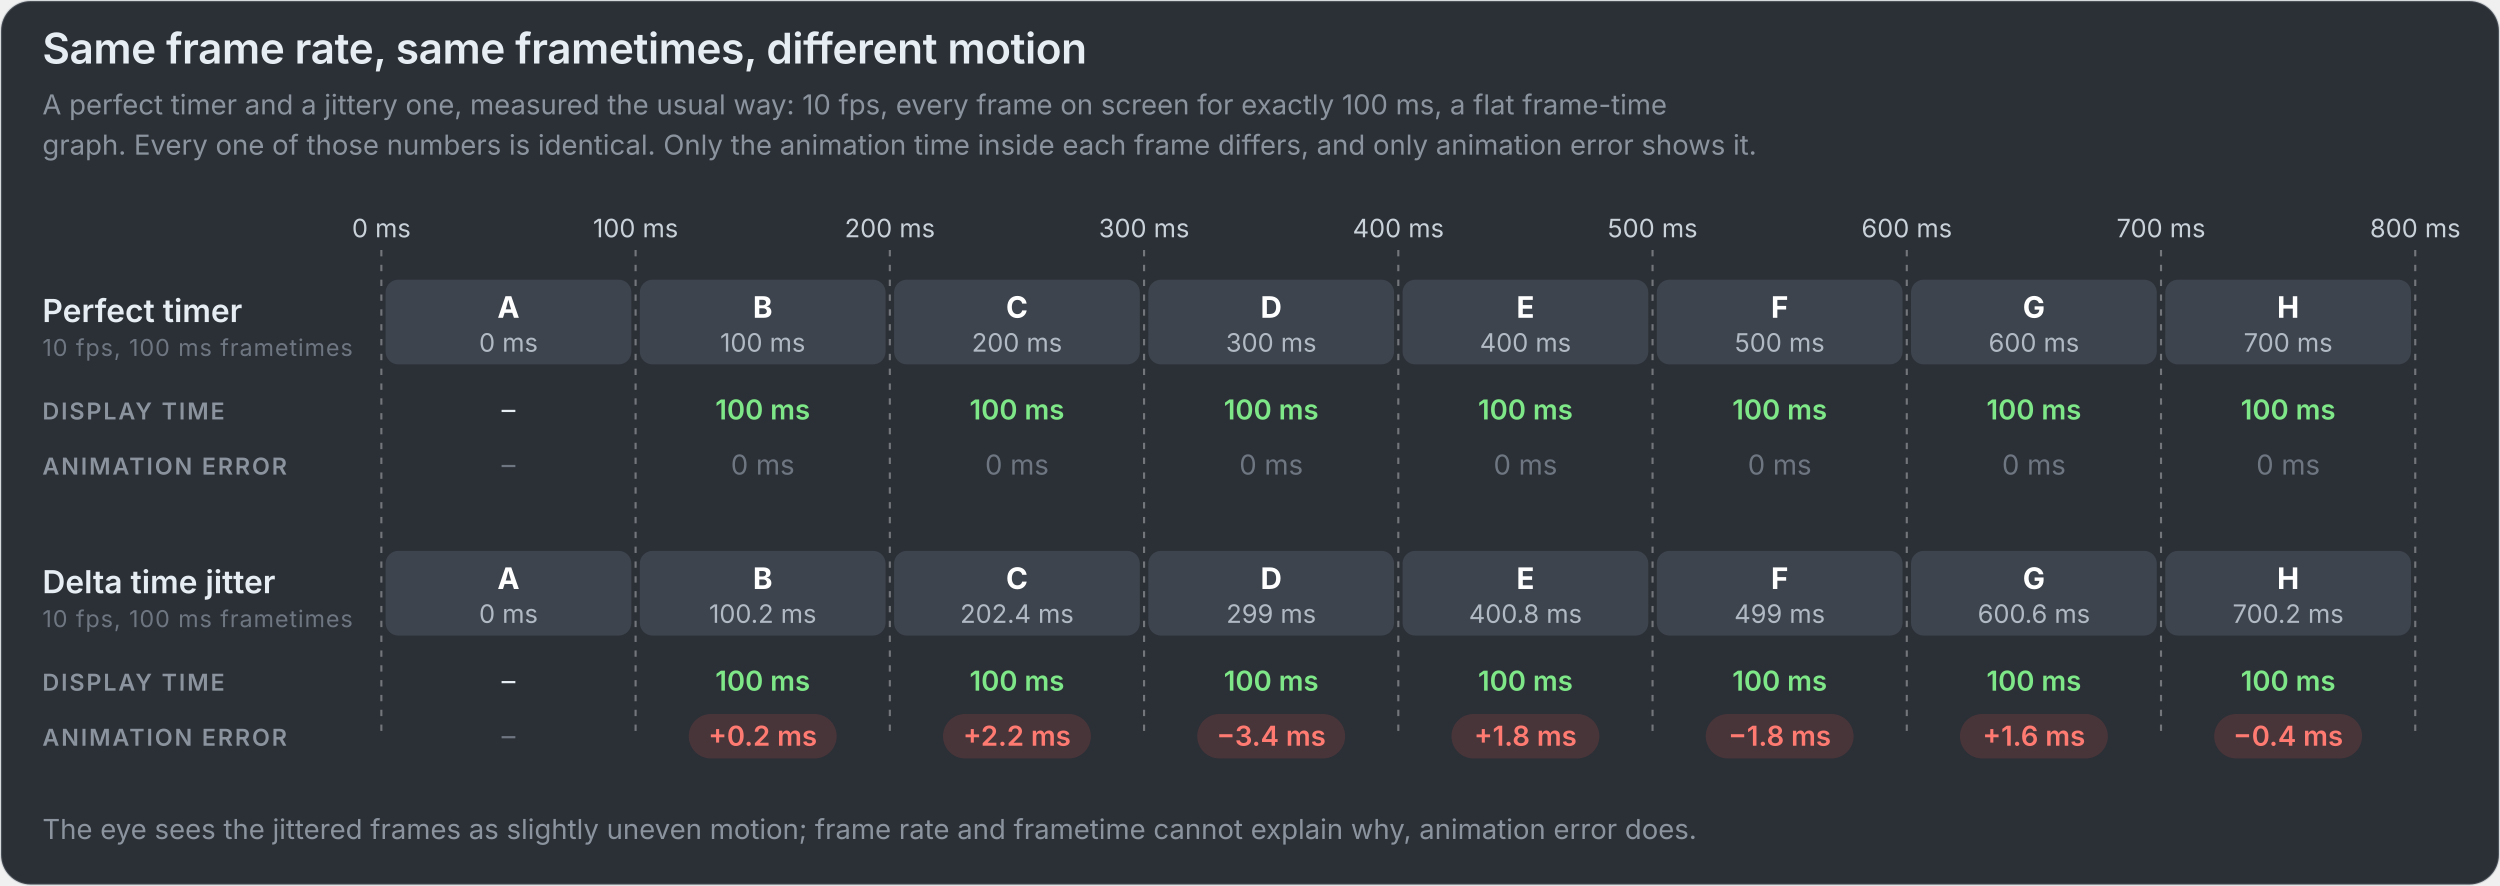
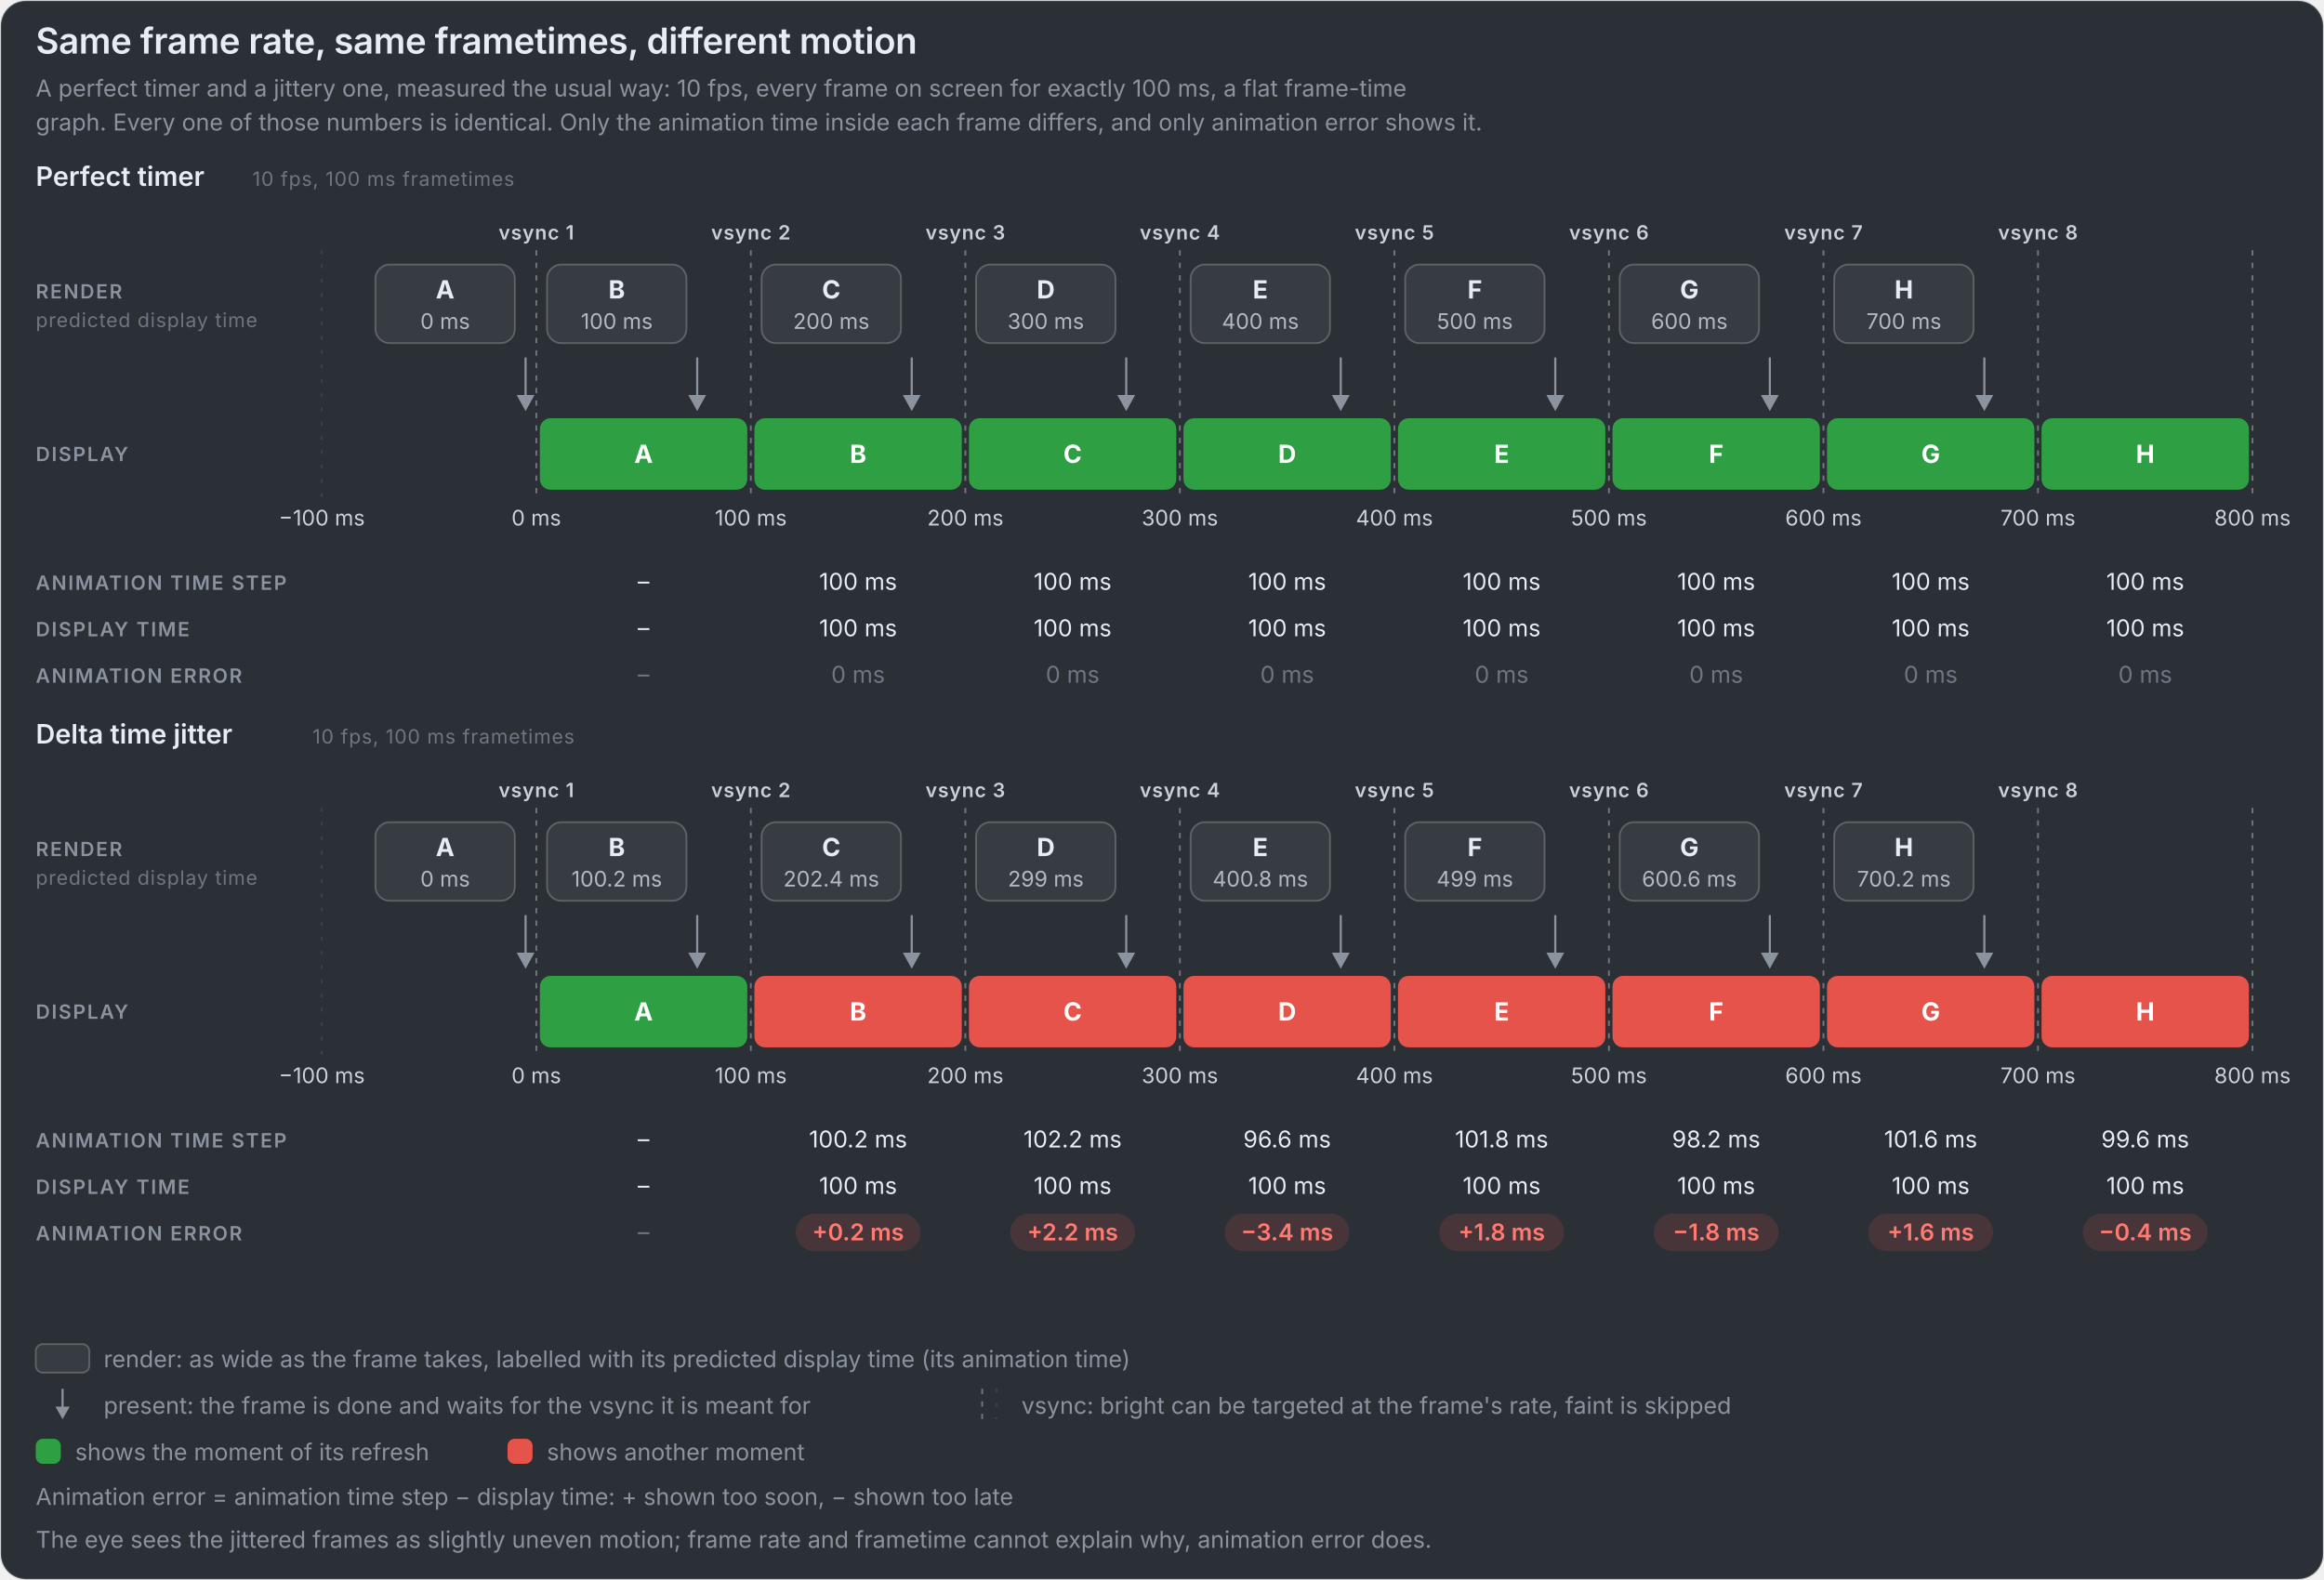
- <svg xmlns="http://www.w3.org/2000/svg" width="1180" height="418" viewBox="0 0 1180 418" role="img" aria-label="Same frame rate, same frametimes, different motion">
+ <svg xmlns="http://www.w3.org/2000/svg" width="1300" height="884" viewBox="0 0 1300 884" role="img" aria-label="Same frame rate, same frametimes, different motion">
  <style>
  text { font-family: "Segoe UI Variable Text", "Segoe UI", Inter, system-ui, -apple-system, "Helvetica Neue", Arial, sans-serif;
         font-size: 13px; fill: #e6edf3; font-variant-numeric: tabular-nums; }
  .card { fill: #1f242b; fill-opacity: 0.94; stroke: #8b949e; stroke-opacity: 0.25; stroke-width: 1; }
  .title { font-size: 20px; font-weight: 600; letter-spacing: -0.01em; }
  .sub { fill: #8b949e; }
  .label { font-size: 11px; font-weight: 600; letter-spacing: 0.08em; fill: #8b949e; }
  .vsync-n { font-size: 11px; fill: #6e7681; letter-spacing: 0.04em; }
  .axis { font-size: 12px; fill: #c9d1d9; }
  .vsync { stroke: #ffffff; stroke-opacity: 0.34; stroke-width: 1; stroke-dasharray: 3 4; }
  .vsync-skip { stroke: #ffffff; stroke-opacity: 0.09; stroke-width: 1; stroke-dasharray: 2 6; }
  .vsync-target { font-size: 11px; font-weight: 600; fill: #c9d1d9; letter-spacing: 0.04em; }
  .vsync-n-skip { font-size: 11px; fill: #545b64; letter-spacing: 0.04em; }
  .box { fill: #ffffff; fill-opacity: 0.06; stroke: #ffffff; stroke-opacity: 0.22; stroke-width: 1; }
  .frame { font-size: 14px; font-weight: 700; }
  .box-time { fill: #b1bac4; font-size: 12px; }
  .arrow { stroke: #8b949e; stroke-width: 1.2; }
  .arrowhead { fill: #8b949e; }
  .ok { fill: #2ea043; }
  .hold { fill: #2ea043; fill-opacity: 0.45; }
  .again { fill: #d29922; }
  .off { fill: #e5534b; }
  .cell-text { font-size: 14px; font-weight: 700; fill: #ffffff; }
  .dark-text { fill: #1c1f24; }
  .zero { fill: #6e7681; }
  .err { fill: #ff7b72; font-weight: 600; }
  .err-pill { fill: #e5534b; fill-opacity: 0.16; }
  .neutral { fill: #3d444d; }
  .lane { font-size: 15px; font-weight: 600; }
  .same { fill: #7ee787; font-weight: 600; }
</style>
-   <rect class="card" x="0.5" y="0.5" width="1179" height="417" rx="14" />
+   <rect class="card" x="0.5" y="0.5" width="1299" height="883" rx="14" />
  <text x="20.0" y="30.0" text-anchor="start" class="title">Same frame rate, same frametimes, different motion</text>
  <text x="20.0" y="54.0" text-anchor="start" class="sub">A perfect timer and a jittery one, measured the usual way: 10 fps, every frame on screen for exactly 100 ms, a flat frame-time</text>
  <text x="20.0" y="73.0" text-anchor="start" class="sub">graph. Every one of those numbers is identical. Only the animation time inside each frame differs, and only animation error shows it.</text>
-   <line class="vsync" x1="180.0" y1="118" x2="180.0" y2="348" />
-   <text x="180.0" y="112.0" text-anchor="middle" class="axis">0 ms</text>
-   <line class="vsync" x1="300.0" y1="118" x2="300.0" y2="348" />
-   <text x="300.0" y="112.0" text-anchor="middle" class="axis">100 ms</text>
-   <line class="vsync" x1="420.0" y1="118" x2="420.0" y2="348" />
-   <text x="420.0" y="112.0" text-anchor="middle" class="axis">200 ms</text>
-   <line class="vsync" x1="540.0" y1="118" x2="540.0" y2="348" />
-   <text x="540.0" y="112.0" text-anchor="middle" class="axis">300 ms</text>
-   <line class="vsync" x1="660.0" y1="118" x2="660.0" y2="348" />
-   <text x="660.0" y="112.0" text-anchor="middle" class="axis">400 ms</text>
-   <line class="vsync" x1="780.0" y1="118" x2="780.0" y2="348" />
-   <text x="780.0" y="112.0" text-anchor="middle" class="axis">500 ms</text>
-   <line class="vsync" x1="900.0" y1="118" x2="900.0" y2="348" />
-   <text x="900.0" y="112.0" text-anchor="middle" class="axis">600 ms</text>
-   <line class="vsync" x1="1020.0" y1="118" x2="1020.0" y2="348" />
-   <text x="1020.0" y="112.0" text-anchor="middle" class="axis">700 ms</text>
-   <line class="vsync" x1="1140.0" y1="118" x2="1140.0" y2="348" />
-   <text x="1140.0" y="112.0" text-anchor="middle" class="axis">800 ms</text>
-   <text x="20.0" y="152.0" text-anchor="start" class="lane">Perfect timer</text>
-   <text x="20.0" y="168.0" text-anchor="start" class="vsync-n">10 fps, 100 ms frametimes</text>
-   <text x="20.0" y="198.0" text-anchor="start" class="label">DISPLAY TIME</text>
-   <text x="20.0" y="224.0" text-anchor="start" class="label">ANIMATION ERROR</text>
-   <rect class="neutral" x="182.0" y="132" width="116.0" height="40" rx="6" />
-   <text x="240.0" y="150.0" text-anchor="middle" class="cell-text">A</text>
-   <text x="240.0" y="166.0" text-anchor="middle" class="box-time">0 ms</text>
-   <text x="240.0" y="198.0" text-anchor="middle">–</text>
-   <text x="240.0" y="224.0" text-anchor="middle" class="zero">–</text>
-   <rect class="neutral" x="302.0" y="132" width="116.0" height="40" rx="6" />
-   <text x="360.0" y="150.0" text-anchor="middle" class="cell-text">B</text>
-   <text x="360.0" y="166.0" text-anchor="middle" class="box-time">100 ms</text>
-   <text x="360.0" y="198.0" text-anchor="middle" class="same">100 ms</text>
-   <text x="360.0" y="224.0" text-anchor="middle" class="zero">0 ms</text>
-   <rect class="neutral" x="422.0" y="132" width="116.0" height="40" rx="6" />
-   <text x="480.0" y="150.0" text-anchor="middle" class="cell-text">C</text>
-   <text x="480.0" y="166.0" text-anchor="middle" class="box-time">200 ms</text>
-   <text x="480.0" y="198.0" text-anchor="middle" class="same">100 ms</text>
-   <text x="480.0" y="224.0" text-anchor="middle" class="zero">0 ms</text>
-   <rect class="neutral" x="542.0" y="132" width="116.0" height="40" rx="6" />
-   <text x="600.0" y="150.0" text-anchor="middle" class="cell-text">D</text>
-   <text x="600.0" y="166.0" text-anchor="middle" class="box-time">300 ms</text>
-   <text x="600.0" y="198.0" text-anchor="middle" class="same">100 ms</text>
-   <text x="600.0" y="224.0" text-anchor="middle" class="zero">0 ms</text>
-   <rect class="neutral" x="662.0" y="132" width="116.0" height="40" rx="6" />
-   <text x="720.0" y="150.0" text-anchor="middle" class="cell-text">E</text>
-   <text x="720.0" y="166.0" text-anchor="middle" class="box-time">400 ms</text>
-   <text x="720.0" y="198.0" text-anchor="middle" class="same">100 ms</text>
-   <text x="720.0" y="224.0" text-anchor="middle" class="zero">0 ms</text>
-   <rect class="neutral" x="782.0" y="132" width="116.0" height="40" rx="6" />
-   <text x="840.0" y="150.0" text-anchor="middle" class="cell-text">F</text>
-   <text x="840.0" y="166.0" text-anchor="middle" class="box-time">500 ms</text>
-   <text x="840.0" y="198.0" text-anchor="middle" class="same">100 ms</text>
-   <text x="840.0" y="224.0" text-anchor="middle" class="zero">0 ms</text>
-   <rect class="neutral" x="902.0" y="132" width="116.0" height="40" rx="6" />
-   <text x="960.0" y="150.0" text-anchor="middle" class="cell-text">G</text>
-   <text x="960.0" y="166.0" text-anchor="middle" class="box-time">600 ms</text>
-   <text x="960.0" y="198.0" text-anchor="middle" class="same">100 ms</text>
-   <text x="960.0" y="224.0" text-anchor="middle" class="zero">0 ms</text>
-   <rect class="neutral" x="1022.0" y="132" width="116.0" height="40" rx="6" />
-   <text x="1080.0" y="150.0" text-anchor="middle" class="cell-text">H</text>
-   <text x="1080.0" y="166.0" text-anchor="middle" class="box-time">700 ms</text>
-   <text x="1080.0" y="198.0" text-anchor="middle" class="same">100 ms</text>
-   <text x="1080.0" y="224.0" text-anchor="middle" class="zero">0 ms</text>
-   <text x="20.0" y="280.0" text-anchor="start" class="lane">Delta time jitter</text>
-   <text x="20.0" y="296.0" text-anchor="start" class="vsync-n">10 fps, 100 ms frametimes</text>
-   <text x="20.0" y="326.0" text-anchor="start" class="label">DISPLAY TIME</text>
-   <text x="20.0" y="352.0" text-anchor="start" class="label">ANIMATION ERROR</text>
-   <rect class="neutral" x="182.0" y="260" width="116.0" height="40" rx="6" />
-   <text x="240.0" y="278.0" text-anchor="middle" class="cell-text">A</text>
-   <text x="240.0" y="294.0" text-anchor="middle" class="box-time">0 ms</text>
-   <text x="240.0" y="326.0" text-anchor="middle">–</text>
-   <text x="240.0" y="352.0" text-anchor="middle" class="zero">–</text>
-   <rect class="neutral" x="302.0" y="260" width="116.0" height="40" rx="6" />
-   <text x="360.0" y="278.0" text-anchor="middle" class="cell-text">B</text>
-   <text x="360.0" y="294.0" text-anchor="middle" class="box-time">100.2 ms</text>
-   <text x="360.0" y="326.0" text-anchor="middle" class="same">100 ms</text>
-   <rect class="err-pill" x="325.1" y="337" width="69.8" height="21" rx="10.5" />
-   <text x="360.0" y="352.0" text-anchor="middle" class="err">+0.2 ms</text>
-   <rect class="neutral" x="422.0" y="260" width="116.0" height="40" rx="6" />
-   <text x="480.0" y="278.0" text-anchor="middle" class="cell-text">C</text>
-   <text x="480.0" y="294.0" text-anchor="middle" class="box-time">202.4 ms</text>
-   <text x="480.0" y="326.0" text-anchor="middle" class="same">100 ms</text>
-   <rect class="err-pill" x="445.1" y="337" width="69.8" height="21" rx="10.5" />
-   <text x="480.0" y="352.0" text-anchor="middle" class="err">+2.2 ms</text>
-   <rect class="neutral" x="542.0" y="260" width="116.0" height="40" rx="6" />
-   <text x="600.0" y="278.0" text-anchor="middle" class="cell-text">D</text>
-   <text x="600.0" y="294.0" text-anchor="middle" class="box-time">299 ms</text>
-   <text x="600.0" y="326.0" text-anchor="middle" class="same">100 ms</text>
-   <rect class="err-pill" x="565.1" y="337" width="69.8" height="21" rx="10.5" />
-   <text x="600.0" y="352.0" text-anchor="middle" class="err">−3.4 ms</text>
-   <rect class="neutral" x="662.0" y="260" width="116.0" height="40" rx="6" />
-   <text x="720.0" y="278.0" text-anchor="middle" class="cell-text">E</text>
-   <text x="720.0" y="294.0" text-anchor="middle" class="box-time">400.8 ms</text>
-   <text x="720.0" y="326.0" text-anchor="middle" class="same">100 ms</text>
-   <rect class="err-pill" x="685.1" y="337" width="69.8" height="21" rx="10.5" />
-   <text x="720.0" y="352.0" text-anchor="middle" class="err">+1.8 ms</text>
-   <rect class="neutral" x="782.0" y="260" width="116.0" height="40" rx="6" />
-   <text x="840.0" y="278.0" text-anchor="middle" class="cell-text">F</text>
-   <text x="840.0" y="294.0" text-anchor="middle" class="box-time">499 ms</text>
-   <text x="840.0" y="326.0" text-anchor="middle" class="same">100 ms</text>
-   <rect class="err-pill" x="805.1" y="337" width="69.8" height="21" rx="10.5" />
-   <text x="840.0" y="352.0" text-anchor="middle" class="err">−1.8 ms</text>
-   <rect class="neutral" x="902.0" y="260" width="116.0" height="40" rx="6" />
-   <text x="960.0" y="278.0" text-anchor="middle" class="cell-text">G</text>
-   <text x="960.0" y="294.0" text-anchor="middle" class="box-time">600.6 ms</text>
-   <text x="960.0" y="326.0" text-anchor="middle" class="same">100 ms</text>
-   <rect class="err-pill" x="925.1" y="337" width="69.8" height="21" rx="10.5" />
-   <text x="960.0" y="352.0" text-anchor="middle" class="err">+1.6 ms</text>
-   <rect class="neutral" x="1022.0" y="260" width="116.0" height="40" rx="6" />
-   <text x="1080.0" y="278.0" text-anchor="middle" class="cell-text">H</text>
-   <text x="1080.0" y="294.0" text-anchor="middle" class="box-time">700.2 ms</text>
-   <text x="1080.0" y="326.0" text-anchor="middle" class="same">100 ms</text>
-   <rect class="err-pill" x="1045.1" y="337" width="69.8" height="21" rx="10.5" />
-   <text x="1080.0" y="352.0" text-anchor="middle" class="err">−0.4 ms</text>
-   <text x="20.0" y="396.0" text-anchor="start" class="sub">The eye sees the jittered frames as slightly uneven motion; frame rate and frametime cannot explain why, animation error does.</text>
+   <text x="20.0" y="104.0" text-anchor="start" class="lane">Perfect timer</text>
+   <text x="141.2" y="104.0" text-anchor="start" class="vsync-n">10 fps, 100 ms frametimes</text>
+   <line class="vsync-skip" x1="180.0" y1="140" x2="180.0" y2="279" />
+   <text x="180.0" y="294.0" text-anchor="middle" class="axis">−100 ms</text>
+   <line class="vsync" x1="300.0" y1="140" x2="300.0" y2="279" />
+   <text x="300.0" y="294.0" text-anchor="middle" class="axis">0 ms</text>
+   <text x="300.0" y="134.0" text-anchor="middle" class="vsync-target">vsync 1</text>
+   <line class="vsync" x1="420.0" y1="140" x2="420.0" y2="279" />
+   <text x="420.0" y="294.0" text-anchor="middle" class="axis">100 ms</text>
+   <text x="420.0" y="134.0" text-anchor="middle" class="vsync-target">vsync 2</text>
+   <line class="vsync" x1="540.0" y1="140" x2="540.0" y2="279" />
+   <text x="540.0" y="294.0" text-anchor="middle" class="axis">200 ms</text>
+   <text x="540.0" y="134.0" text-anchor="middle" class="vsync-target">vsync 3</text>
+   <line class="vsync" x1="660.0" y1="140" x2="660.0" y2="279" />
+   <text x="660.0" y="294.0" text-anchor="middle" class="axis">300 ms</text>
+   <text x="660.0" y="134.0" text-anchor="middle" class="vsync-target">vsync 4</text>
+   <line class="vsync" x1="780.0" y1="140" x2="780.0" y2="279" />
+   <text x="780.0" y="294.0" text-anchor="middle" class="axis">400 ms</text>
+   <text x="780.0" y="134.0" text-anchor="middle" class="vsync-target">vsync 5</text>
+   <line class="vsync" x1="900.0" y1="140" x2="900.0" y2="279" />
+   <text x="900.0" y="294.0" text-anchor="middle" class="axis">500 ms</text>
+   <text x="900.0" y="134.0" text-anchor="middle" class="vsync-target">vsync 6</text>
+   <line class="vsync" x1="1020.0" y1="140" x2="1020.0" y2="279" />
+   <text x="1020.0" y="294.0" text-anchor="middle" class="axis">600 ms</text>
+   <text x="1020.0" y="134.0" text-anchor="middle" class="vsync-target">vsync 7</text>
+   <line class="vsync" x1="1140.0" y1="140" x2="1140.0" y2="279" />
+   <text x="1140.0" y="294.0" text-anchor="middle" class="axis">700 ms</text>
+   <text x="1140.0" y="134.0" text-anchor="middle" class="vsync-target">vsync 8</text>
+   <line class="vsync" x1="1260.0" y1="140" x2="1260.0" y2="279" />
+   <text x="1260.0" y="294.0" text-anchor="middle" class="axis">800 ms</text>
+   <text x="20.0" y="167.0" text-anchor="start" class="label">RENDER</text>
+   <text x="20.0" y="183.0" text-anchor="start" class="vsync-n">predicted display time</text>
+   <text x="20.0" y="258.0" text-anchor="start" class="label">DISPLAY</text>
+   <text x="20.0" y="330.0" text-anchor="start" class="label">ANIMATION TIME STEP</text>
+   <text x="20.0" y="356.0" text-anchor="start" class="label">DISPLAY TIME</text>
+   <text x="20.0" y="382.0" text-anchor="start" class="label">ANIMATION ERROR</text>
+   <rect class="box" x="210.0" y="148" width="78.0" height="44" rx="8" />
+   <text x="249.0" y="167.0" text-anchor="middle" class="frame">A</text>
+   <text x="249.0" y="184.0" text-anchor="middle" class="box-time">0 ms</text>
+   <line class="arrow" x1="294.0" y1="200" x2="294.0" y2="222" />
+   <path class="arrowhead" d="M289.0,221 L299.0,221 L294.0,230 z" />
+   <rect class="box" x="306.0" y="148" width="78.0" height="44" rx="8" />
+   <text x="345.0" y="167.0" text-anchor="middle" class="frame">B</text>
+   <text x="345.0" y="184.0" text-anchor="middle" class="box-time">100 ms</text>
+   <line class="arrow" x1="390.0" y1="200" x2="390.0" y2="222" />
+   <path class="arrowhead" d="M385.0,221 L395.0,221 L390.0,230 z" />
+   <rect class="box" x="426.0" y="148" width="78.0" height="44" rx="8" />
+   <text x="465.0" y="167.0" text-anchor="middle" class="frame">C</text>
+   <text x="465.0" y="184.0" text-anchor="middle" class="box-time">200 ms</text>
+   <line class="arrow" x1="510.0" y1="200" x2="510.0" y2="222" />
+   <path class="arrowhead" d="M505.0,221 L515.0,221 L510.0,230 z" />
+   <rect class="box" x="546.0" y="148" width="78.0" height="44" rx="8" />
+   <text x="585.0" y="167.0" text-anchor="middle" class="frame">D</text>
+   <text x="585.0" y="184.0" text-anchor="middle" class="box-time">300 ms</text>
+   <line class="arrow" x1="630.0" y1="200" x2="630.0" y2="222" />
+   <path class="arrowhead" d="M625.0,221 L635.0,221 L630.0,230 z" />
+   <rect class="box" x="666.0" y="148" width="78.0" height="44" rx="8" />
+   <text x="705.0" y="167.0" text-anchor="middle" class="frame">E</text>
+   <text x="705.0" y="184.0" text-anchor="middle" class="box-time">400 ms</text>
+   <line class="arrow" x1="750.0" y1="200" x2="750.0" y2="222" />
+   <path class="arrowhead" d="M745.0,221 L755.0,221 L750.0,230 z" />
+   <rect class="box" x="786.0" y="148" width="78.0" height="44" rx="8" />
+   <text x="825.0" y="167.0" text-anchor="middle" class="frame">F</text>
+   <text x="825.0" y="184.0" text-anchor="middle" class="box-time">500 ms</text>
+   <line class="arrow" x1="870.0" y1="200" x2="870.0" y2="222" />
+   <path class="arrowhead" d="M865.0,221 L875.0,221 L870.0,230 z" />
+   <rect class="box" x="906.0" y="148" width="78.0" height="44" rx="8" />
+   <text x="945.0" y="167.0" text-anchor="middle" class="frame">G</text>
+   <text x="945.0" y="184.0" text-anchor="middle" class="box-time">600 ms</text>
+   <line class="arrow" x1="990.0" y1="200" x2="990.0" y2="222" />
+   <path class="arrowhead" d="M985.0,221 L995.0,221 L990.0,230 z" />
+   <rect class="box" x="1026.0" y="148" width="78.0" height="44" rx="8" />
+   <text x="1065.0" y="167.0" text-anchor="middle" class="frame">H</text>
+   <text x="1065.0" y="184.0" text-anchor="middle" class="box-time">700 ms</text>
+   <line class="arrow" x1="1110.0" y1="200" x2="1110.0" y2="222" />
+   <path class="arrowhead" d="M1105.0,221 L1115.0,221 L1110.0,230 z" />
+   <rect class="ok" x="302.0" y="234" width="116.0" height="40" rx="6" />
+   <text x="360.0" y="259.0" text-anchor="middle" class="cell-text">A</text>
+   <text x="360.0" y="330.0" text-anchor="middle">–</text>
+   <text x="360.0" y="356.0" text-anchor="middle">–</text>
+   <text x="360.0" y="382.0" text-anchor="middle" class="zero">–</text>
+   <rect class="ok" x="422.0" y="234" width="116.0" height="40" rx="6" />
+   <text x="480.0" y="259.0" text-anchor="middle" class="cell-text">B</text>
+   <text x="480.0" y="330.0" text-anchor="middle">100 ms</text>
+   <text x="480.0" y="356.0" text-anchor="middle">100 ms</text>
+   <text x="480.0" y="382.0" text-anchor="middle" class="zero">0 ms</text>
+   <rect class="ok" x="542.0" y="234" width="116.0" height="40" rx="6" />
+   <text x="600.0" y="259.0" text-anchor="middle" class="cell-text">C</text>
+   <text x="600.0" y="330.0" text-anchor="middle">100 ms</text>
+   <text x="600.0" y="356.0" text-anchor="middle">100 ms</text>
+   <text x="600.0" y="382.0" text-anchor="middle" class="zero">0 ms</text>
+   <rect class="ok" x="662.0" y="234" width="116.0" height="40" rx="6" />
+   <text x="720.0" y="259.0" text-anchor="middle" class="cell-text">D</text>
+   <text x="720.0" y="330.0" text-anchor="middle">100 ms</text>
+   <text x="720.0" y="356.0" text-anchor="middle">100 ms</text>
+   <text x="720.0" y="382.0" text-anchor="middle" class="zero">0 ms</text>
+   <rect class="ok" x="782.0" y="234" width="116.0" height="40" rx="6" />
+   <text x="840.0" y="259.0" text-anchor="middle" class="cell-text">E</text>
+   <text x="840.0" y="330.0" text-anchor="middle">100 ms</text>
+   <text x="840.0" y="356.0" text-anchor="middle">100 ms</text>
+   <text x="840.0" y="382.0" text-anchor="middle" class="zero">0 ms</text>
+   <rect class="ok" x="902.0" y="234" width="116.0" height="40" rx="6" />
+   <text x="960.0" y="259.0" text-anchor="middle" class="cell-text">F</text>
+   <text x="960.0" y="330.0" text-anchor="middle">100 ms</text>
+   <text x="960.0" y="356.0" text-anchor="middle">100 ms</text>
+   <text x="960.0" y="382.0" text-anchor="middle" class="zero">0 ms</text>
+   <rect class="ok" x="1022.0" y="234" width="116.0" height="40" rx="6" />
+   <text x="1080.0" y="259.0" text-anchor="middle" class="cell-text">G</text>
+   <text x="1080.0" y="330.0" text-anchor="middle">100 ms</text>
+   <text x="1080.0" y="356.0" text-anchor="middle">100 ms</text>
+   <text x="1080.0" y="382.0" text-anchor="middle" class="zero">0 ms</text>
+   <rect class="ok" x="1142.0" y="234" width="116.0" height="40" rx="6" />
+   <text x="1200.0" y="259.0" text-anchor="middle" class="cell-text">H</text>
+   <text x="1200.0" y="330.0" text-anchor="middle">100 ms</text>
+   <text x="1200.0" y="356.0" text-anchor="middle">100 ms</text>
+   <text x="1200.0" y="382.0" text-anchor="middle" class="zero">0 ms</text>
+   <text x="20.0" y="416.0" text-anchor="start" class="lane">Delta time jitter</text>
+   <text x="174.8" y="416.0" text-anchor="start" class="vsync-n">10 fps, 100 ms frametimes</text>
+   <line class="vsync-skip" x1="180.0" y1="452" x2="180.0" y2="591" />
+   <text x="180.0" y="606.0" text-anchor="middle" class="axis">−100 ms</text>
+   <line class="vsync" x1="300.0" y1="452" x2="300.0" y2="591" />
+   <text x="300.0" y="606.0" text-anchor="middle" class="axis">0 ms</text>
+   <text x="300.0" y="446.0" text-anchor="middle" class="vsync-target">vsync 1</text>
+   <line class="vsync" x1="420.0" y1="452" x2="420.0" y2="591" />
+   <text x="420.0" y="606.0" text-anchor="middle" class="axis">100 ms</text>
+   <text x="420.0" y="446.0" text-anchor="middle" class="vsync-target">vsync 2</text>
+   <line class="vsync" x1="540.0" y1="452" x2="540.0" y2="591" />
+   <text x="540.0" y="606.0" text-anchor="middle" class="axis">200 ms</text>
+   <text x="540.0" y="446.0" text-anchor="middle" class="vsync-target">vsync 3</text>
+   <line class="vsync" x1="660.0" y1="452" x2="660.0" y2="591" />
+   <text x="660.0" y="606.0" text-anchor="middle" class="axis">300 ms</text>
+   <text x="660.0" y="446.0" text-anchor="middle" class="vsync-target">vsync 4</text>
+   <line class="vsync" x1="780.0" y1="452" x2="780.0" y2="591" />
+   <text x="780.0" y="606.0" text-anchor="middle" class="axis">400 ms</text>
+   <text x="780.0" y="446.0" text-anchor="middle" class="vsync-target">vsync 5</text>
+   <line class="vsync" x1="900.0" y1="452" x2="900.0" y2="591" />
+   <text x="900.0" y="606.0" text-anchor="middle" class="axis">500 ms</text>
+   <text x="900.0" y="446.0" text-anchor="middle" class="vsync-target">vsync 6</text>
+   <line class="vsync" x1="1020.0" y1="452" x2="1020.0" y2="591" />
+   <text x="1020.0" y="606.0" text-anchor="middle" class="axis">600 ms</text>
+   <text x="1020.0" y="446.0" text-anchor="middle" class="vsync-target">vsync 7</text>
+   <line class="vsync" x1="1140.0" y1="452" x2="1140.0" y2="591" />
+   <text x="1140.0" y="606.0" text-anchor="middle" class="axis">700 ms</text>
+   <text x="1140.0" y="446.0" text-anchor="middle" class="vsync-target">vsync 8</text>
+   <line class="vsync" x1="1260.0" y1="452" x2="1260.0" y2="591" />
+   <text x="1260.0" y="606.0" text-anchor="middle" class="axis">800 ms</text>
+   <text x="20.0" y="479.0" text-anchor="start" class="label">RENDER</text>
+   <text x="20.0" y="495.0" text-anchor="start" class="vsync-n">predicted display time</text>
+   <text x="20.0" y="570.0" text-anchor="start" class="label">DISPLAY</text>
+   <text x="20.0" y="642.0" text-anchor="start" class="label">ANIMATION TIME STEP</text>
+   <text x="20.0" y="668.0" text-anchor="start" class="label">DISPLAY TIME</text>
+   <text x="20.0" y="694.0" text-anchor="start" class="label">ANIMATION ERROR</text>
+   <rect class="box" x="210.0" y="460" width="78.0" height="44" rx="8" />
+   <text x="249.0" y="479.0" text-anchor="middle" class="frame">A</text>
+   <text x="249.0" y="496.0" text-anchor="middle" class="box-time">0 ms</text>
+   <line class="arrow" x1="294.0" y1="512" x2="294.0" y2="534" />
+   <path class="arrowhead" d="M289.0,533 L299.0,533 L294.0,542 z" />
+   <rect class="box" x="306.0" y="460" width="78.0" height="44" rx="8" />
+   <text x="345.0" y="479.0" text-anchor="middle" class="frame">B</text>
+   <text x="345.0" y="496.0" text-anchor="middle" class="box-time">100.2 ms</text>
+   <line class="arrow" x1="390.0" y1="512" x2="390.0" y2="534" />
+   <path class="arrowhead" d="M385.0,533 L395.0,533 L390.0,542 z" />
+   <rect class="box" x="426.0" y="460" width="78.0" height="44" rx="8" />
+   <text x="465.0" y="479.0" text-anchor="middle" class="frame">C</text>
+   <text x="465.0" y="496.0" text-anchor="middle" class="box-time">202.4 ms</text>
+   <line class="arrow" x1="510.0" y1="512" x2="510.0" y2="534" />
+   <path class="arrowhead" d="M505.0,533 L515.0,533 L510.0,542 z" />
+   <rect class="box" x="546.0" y="460" width="78.0" height="44" rx="8" />
+   <text x="585.0" y="479.0" text-anchor="middle" class="frame">D</text>
+   <text x="585.0" y="496.0" text-anchor="middle" class="box-time">299 ms</text>
+   <line class="arrow" x1="630.0" y1="512" x2="630.0" y2="534" />
+   <path class="arrowhead" d="M625.0,533 L635.0,533 L630.0,542 z" />
+   <rect class="box" x="666.0" y="460" width="78.0" height="44" rx="8" />
+   <text x="705.0" y="479.0" text-anchor="middle" class="frame">E</text>
+   <text x="705.0" y="496.0" text-anchor="middle" class="box-time">400.8 ms</text>
+   <line class="arrow" x1="750.0" y1="512" x2="750.0" y2="534" />
+   <path class="arrowhead" d="M745.0,533 L755.0,533 L750.0,542 z" />
+   <rect class="box" x="786.0" y="460" width="78.0" height="44" rx="8" />
+   <text x="825.0" y="479.0" text-anchor="middle" class="frame">F</text>
+   <text x="825.0" y="496.0" text-anchor="middle" class="box-time">499 ms</text>
+   <line class="arrow" x1="870.0" y1="512" x2="870.0" y2="534" />
+   <path class="arrowhead" d="M865.0,533 L875.0,533 L870.0,542 z" />
+   <rect class="box" x="906.0" y="460" width="78.0" height="44" rx="8" />
+   <text x="945.0" y="479.0" text-anchor="middle" class="frame">G</text>
+   <text x="945.0" y="496.0" text-anchor="middle" class="box-time">600.6 ms</text>
+   <line class="arrow" x1="990.0" y1="512" x2="990.0" y2="534" />
+   <path class="arrowhead" d="M985.0,533 L995.0,533 L990.0,542 z" />
+   <rect class="box" x="1026.0" y="460" width="78.0" height="44" rx="8" />
+   <text x="1065.0" y="479.0" text-anchor="middle" class="frame">H</text>
+   <text x="1065.0" y="496.0" text-anchor="middle" class="box-time">700.2 ms</text>
+   <line class="arrow" x1="1110.0" y1="512" x2="1110.0" y2="534" />
+   <path class="arrowhead" d="M1105.0,533 L1115.0,533 L1110.0,542 z" />
+   <rect class="ok" x="302.0" y="546" width="116.0" height="40" rx="6" />
+   <text x="360.0" y="571.0" text-anchor="middle" class="cell-text">A</text>
+   <text x="360.0" y="642.0" text-anchor="middle">–</text>
+   <text x="360.0" y="668.0" text-anchor="middle">–</text>
+   <text x="360.0" y="694.0" text-anchor="middle" class="zero">–</text>
+   <rect class="off" x="422.0" y="546" width="116.0" height="40" rx="6" />
+   <text x="480.0" y="571.0" text-anchor="middle" class="cell-text">B</text>
+   <text x="480.0" y="642.0" text-anchor="middle">100.2 ms</text>
+   <text x="480.0" y="668.0" text-anchor="middle">100 ms</text>
+   <rect class="err-pill" x="445.1" y="679" width="69.8" height="21" rx="10.5" />
+   <text x="480.0" y="694.0" text-anchor="middle" class="err">+0.2 ms</text>
+   <rect class="off" x="542.0" y="546" width="116.0" height="40" rx="6" />
+   <text x="600.0" y="571.0" text-anchor="middle" class="cell-text">C</text>
+   <text x="600.0" y="642.0" text-anchor="middle">102.2 ms</text>
+   <text x="600.0" y="668.0" text-anchor="middle">100 ms</text>
+   <rect class="err-pill" x="565.1" y="679" width="69.8" height="21" rx="10.5" />
+   <text x="600.0" y="694.0" text-anchor="middle" class="err">+2.2 ms</text>
+   <rect class="off" x="662.0" y="546" width="116.0" height="40" rx="6" />
+   <text x="720.0" y="571.0" text-anchor="middle" class="cell-text">D</text>
+   <text x="720.0" y="642.0" text-anchor="middle">96.6 ms</text>
+   <text x="720.0" y="668.0" text-anchor="middle">100 ms</text>
+   <rect class="err-pill" x="685.1" y="679" width="69.8" height="21" rx="10.5" />
+   <text x="720.0" y="694.0" text-anchor="middle" class="err">−3.4 ms</text>
+   <rect class="off" x="782.0" y="546" width="116.0" height="40" rx="6" />
+   <text x="840.0" y="571.0" text-anchor="middle" class="cell-text">E</text>
+   <text x="840.0" y="642.0" text-anchor="middle">101.8 ms</text>
+   <text x="840.0" y="668.0" text-anchor="middle">100 ms</text>
+   <rect class="err-pill" x="805.1" y="679" width="69.8" height="21" rx="10.5" />
+   <text x="840.0" y="694.0" text-anchor="middle" class="err">+1.8 ms</text>
+   <rect class="off" x="902.0" y="546" width="116.0" height="40" rx="6" />
+   <text x="960.0" y="571.0" text-anchor="middle" class="cell-text">F</text>
+   <text x="960.0" y="642.0" text-anchor="middle">98.2 ms</text>
+   <text x="960.0" y="668.0" text-anchor="middle">100 ms</text>
+   <rect class="err-pill" x="925.1" y="679" width="69.8" height="21" rx="10.5" />
+   <text x="960.0" y="694.0" text-anchor="middle" class="err">−1.8 ms</text>
+   <rect class="off" x="1022.0" y="546" width="116.0" height="40" rx="6" />
+   <text x="1080.0" y="571.0" text-anchor="middle" class="cell-text">G</text>
+   <text x="1080.0" y="642.0" text-anchor="middle">101.6 ms</text>
+   <text x="1080.0" y="668.0" text-anchor="middle">100 ms</text>
+   <rect class="err-pill" x="1045.1" y="679" width="69.8" height="21" rx="10.5" />
+   <text x="1080.0" y="694.0" text-anchor="middle" class="err">+1.6 ms</text>
+   <rect class="off" x="1142.0" y="546" width="116.0" height="40" rx="6" />
+   <text x="1200.0" y="571.0" text-anchor="middle" class="cell-text">H</text>
+   <text x="1200.0" y="642.0" text-anchor="middle">99.6 ms</text>
+   <text x="1200.0" y="668.0" text-anchor="middle">100 ms</text>
+   <rect class="err-pill" x="1165.1" y="679" width="69.8" height="21" rx="10.5" />
+   <text x="1200.0" y="694.0" text-anchor="middle" class="err">−0.4 ms</text>
+   <rect class="box" x="20" y="752" width="30" height="16" rx="4" />
+   <text x="58.0" y="765.0" text-anchor="start" class="sub">render: as wide as the frame takes, labelled with its predicted display time (its animation time)</text>
+   <line class="arrow" x1="35.0" y1="777" x2="35.0" y2="788" />
+   <path class="arrowhead" d="M31.0,787 L39.0,787 L35.0,794 z" />
+   <text x="58.0" y="791.0" text-anchor="start" class="sub">present: the frame is done and waits for the vsync it is meant for</text>
+   <line class="vsync" x1="549.4" y1="777" x2="549.4" y2="794" />
+   <line class="vsync-skip" x1="557.4" y1="777" x2="557.4" y2="794" />
+   <text x="571.4" y="791.0" text-anchor="start" class="sub">vsync: bright can be targeted at the frame's rate, faint is skipped</text>
+   <rect class="ok" x="20.0" y="805" width="14" height="14" rx="4" />
+   <text x="42.0" y="817.0" text-anchor="start" class="sub">shows the moment of its refresh</text>
+   <rect class="off" x="283.9" y="805" width="14" height="14" rx="4" />
+   <text x="305.9" y="817.0" text-anchor="start" class="sub">shows another moment</text>
+   <text x="20.0" y="842.0" text-anchor="start" class="sub">Animation error = animation time step − display time: + shown too soon, − shown too late</text>
+   <text x="20.0" y="866.0" text-anchor="start" class="sub">The eye sees the jittered frames as slightly uneven motion; frame rate and frametime cannot explain why, animation error does.</text>
</svg>
